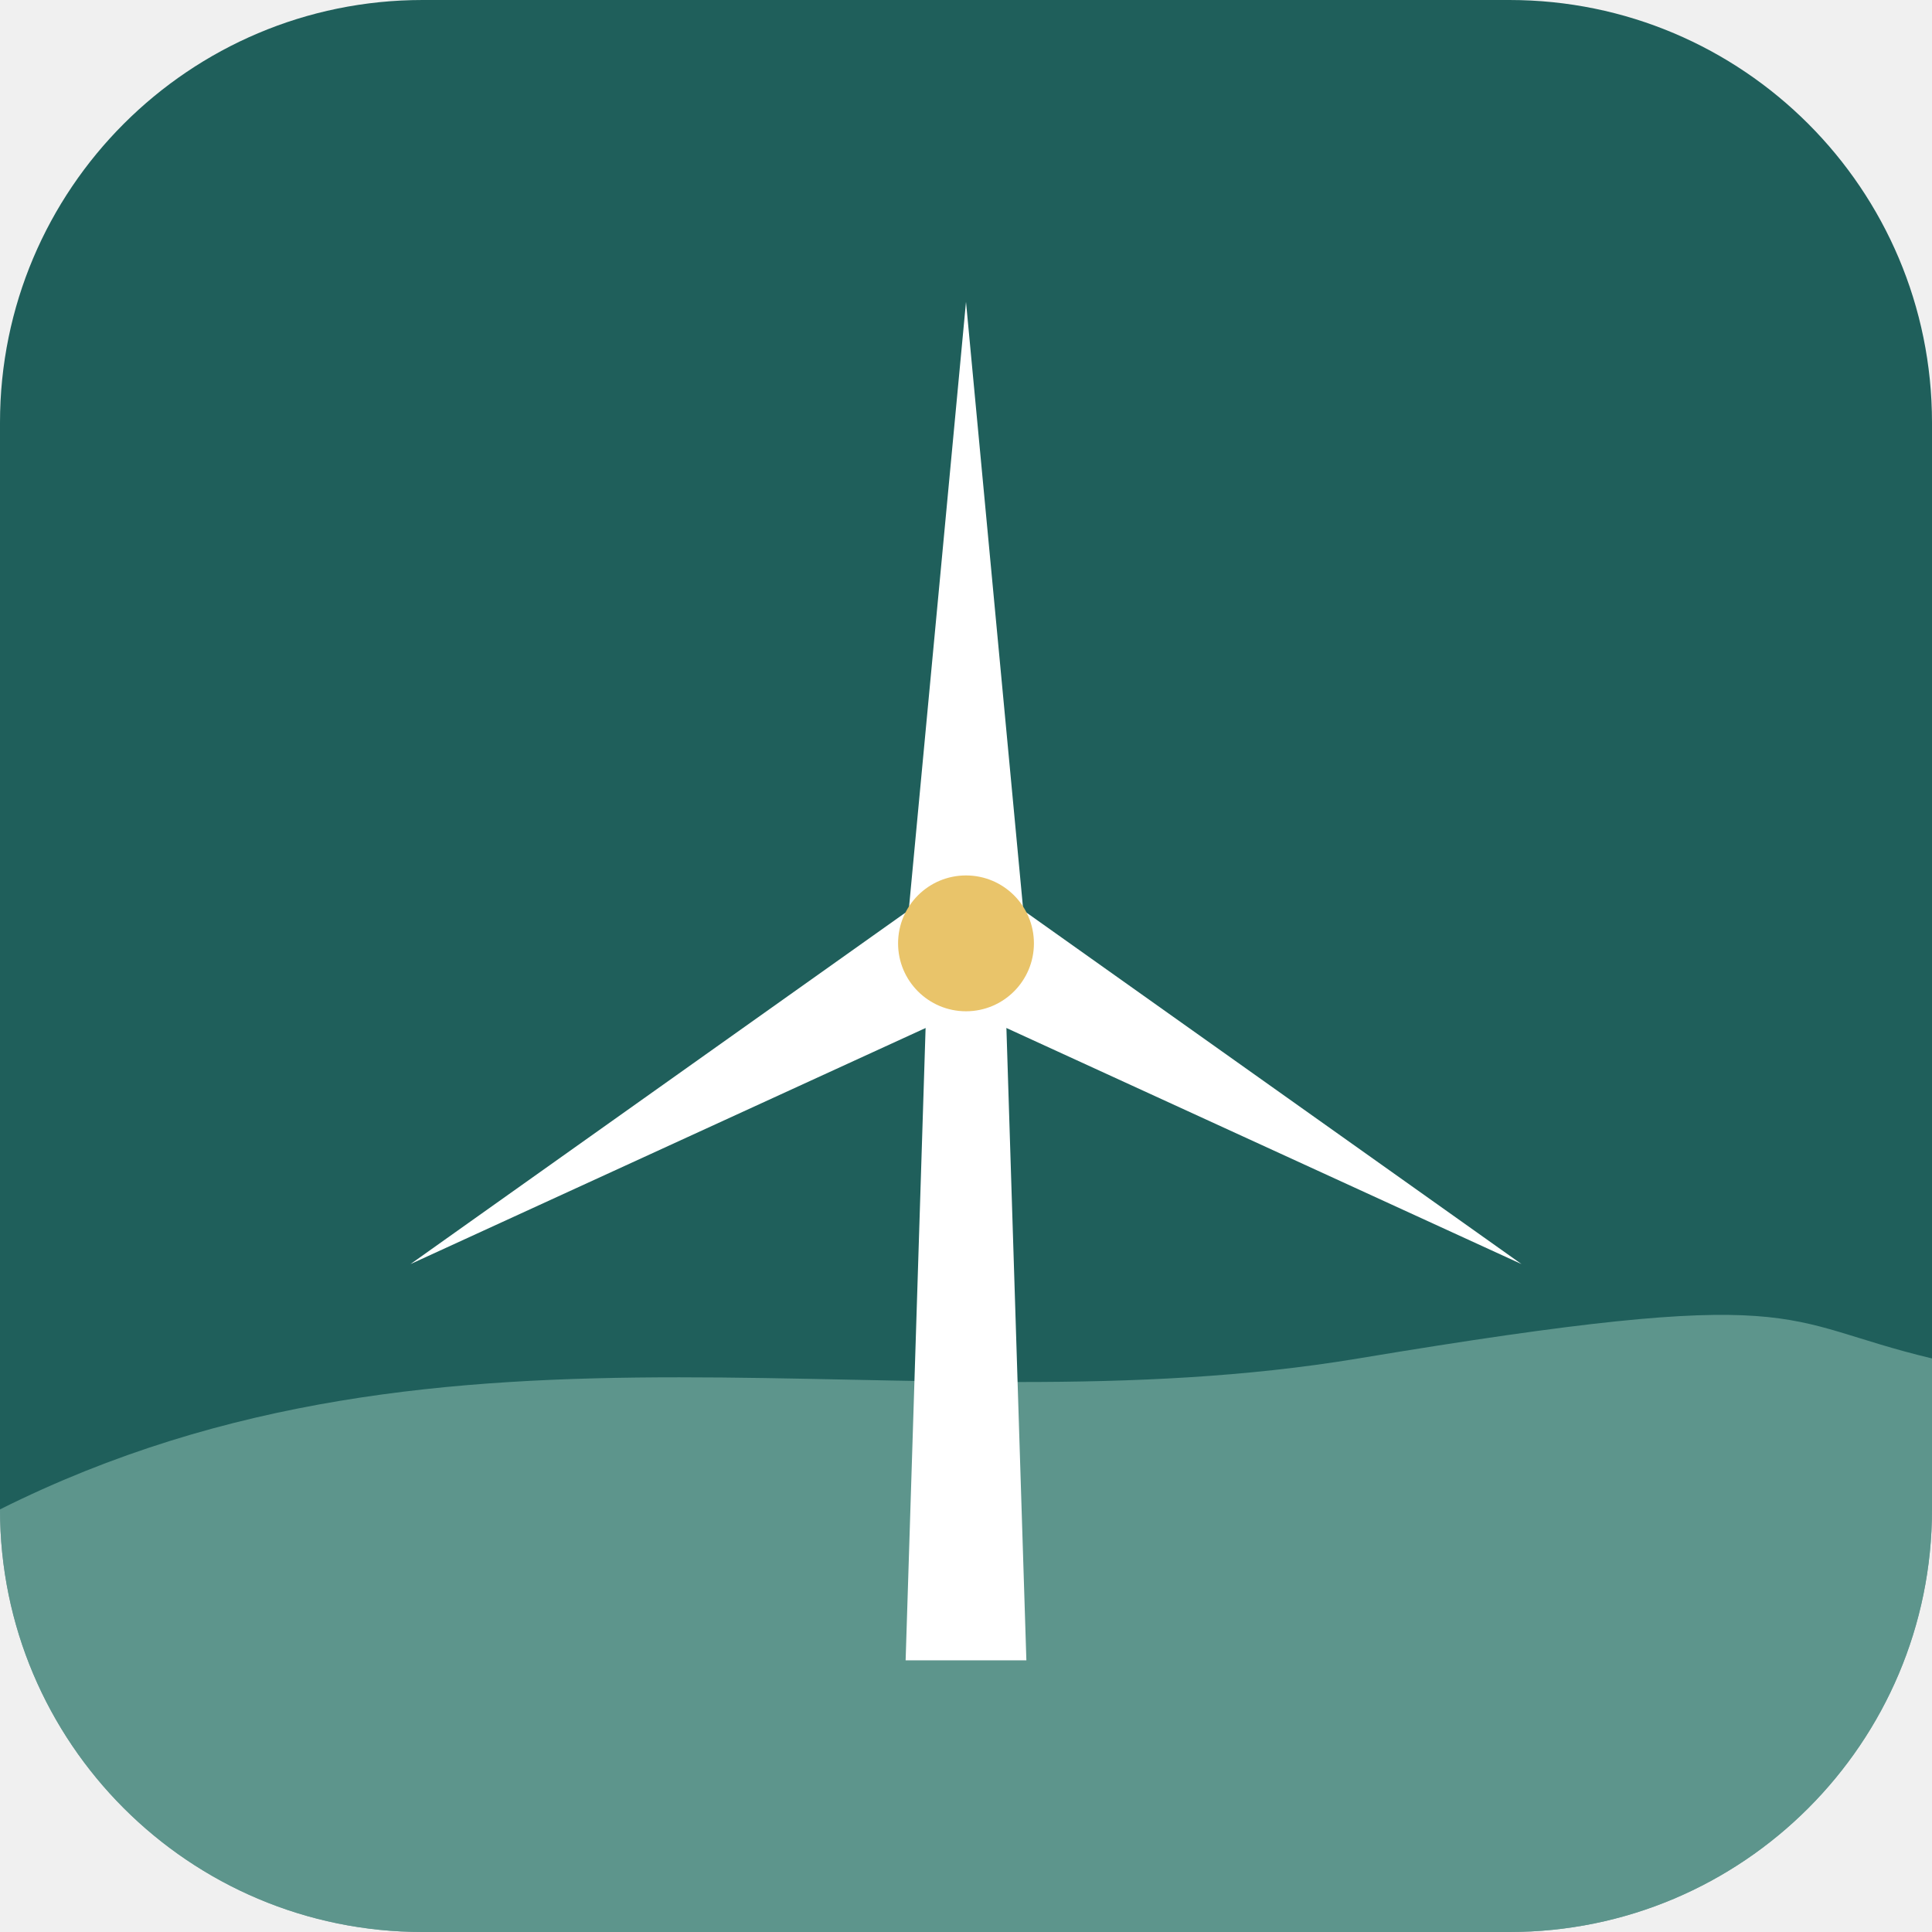
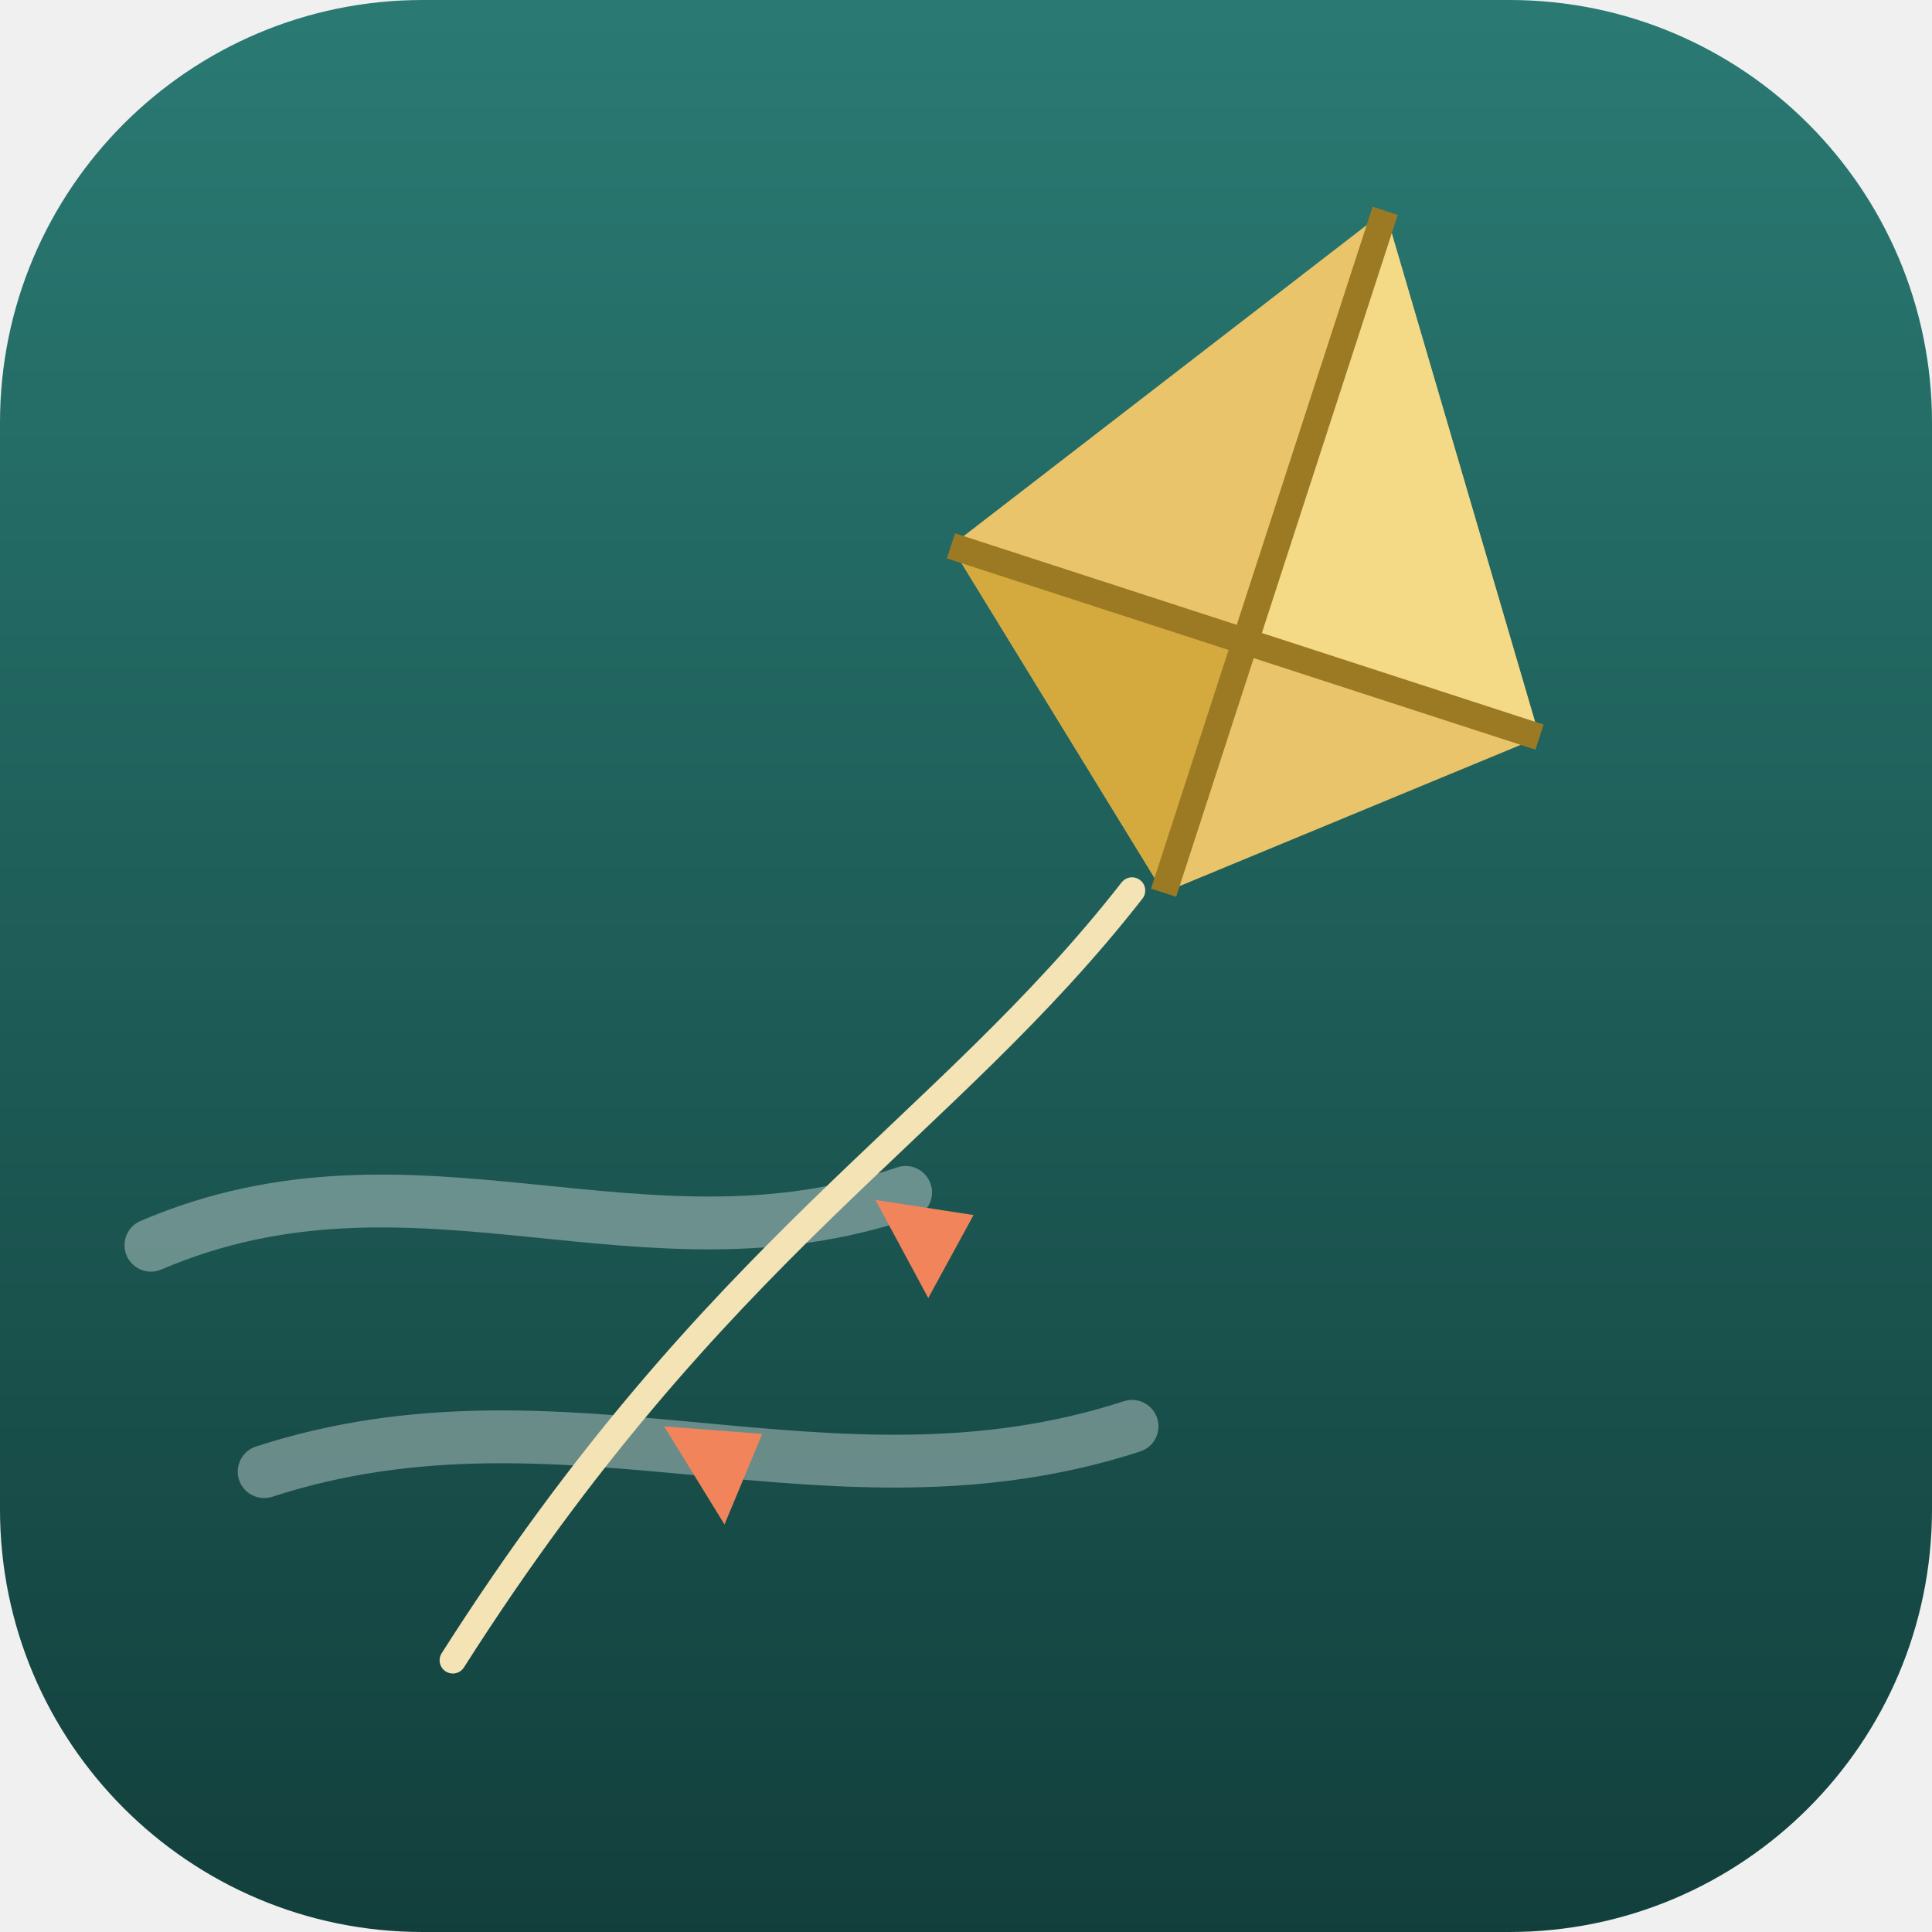
<svg xmlns="http://www.w3.org/2000/svg" viewBox="0 0 512 512">
-   <clipPath id="c">
-     <rect width="512" height="512" rx="112" />
-   </clipPath>
+   <defs>
+     <linearGradient id="sky" x1="0" y1="0" x2="0" y2="1">
+       <stop offset="0" stop-color="#2A7A73" />
+       <stop offset="1" stop-color="#123F3C" />
+     </linearGradient>
+     <clipPath id="c">
+       <rect width="512" height="512" rx="112" />
+     </clipPath>
+   </defs>
  <g clip-path="url(#c)">
-     <rect width="512" height="512" fill="#1F5F5B" />
-     <path d="M0 400 C 120 340, 240 380, 360 360 S 470 350, 512 360 V512 H0Z" fill="#8FC1B5" opacity=".55" />
-     <path d="M246 250 H266 L272 440 H240Z" fill="#fff" />
-     <g transform="translate(256 250)" fill="#fff">
-       <path d="M-16 0 L16 0 L0 -170Z" />
-       <path d="M-16 0 L16 0 L0 -170Z" transform="rotate(120)" />
-       <path d="M-16 0 L16 0 L0 -170Z" transform="rotate(240)" />
-       <circle r="18" fill="#E9C46A" />
+     <rect width="512" height="512" fill="url(#sky)" />
+     <g fill="none" stroke="#fff" stroke-linecap="round" opacity=".35" stroke-width="14">
+       <path d="M40 330c70-30 130 10 200-14" />
+       <path d="M70 390c80-26 150 14 230-12" />
+     </g>
+     <path d="M300 236C250 300 190 330 120 440" fill="none" stroke="#F3E3B5" stroke-width="7" stroke-linecap="round" />
+     <g fill="#F2845C">
+       <path d="M232 318l26 4-12 22z" />
+       <path d="M176 378l26 2-10 24z" />
+     </g>
+     <g transform="translate(330 170) rotate(18)">
+       <path d="M0-120L82 0 0 70-82 0Z" fill="#E9C46A" />
+       <path d="M0-120L82 0H0Z" fill="#F4D987" />
+       <path d="M0 70L-82 0H0Z" fill="#D4A93E" />
+       <path d="M0-120V70M-82 0H82" stroke="#9C7A24" stroke-width="7" />
    </g>
  </g>
</svg>
